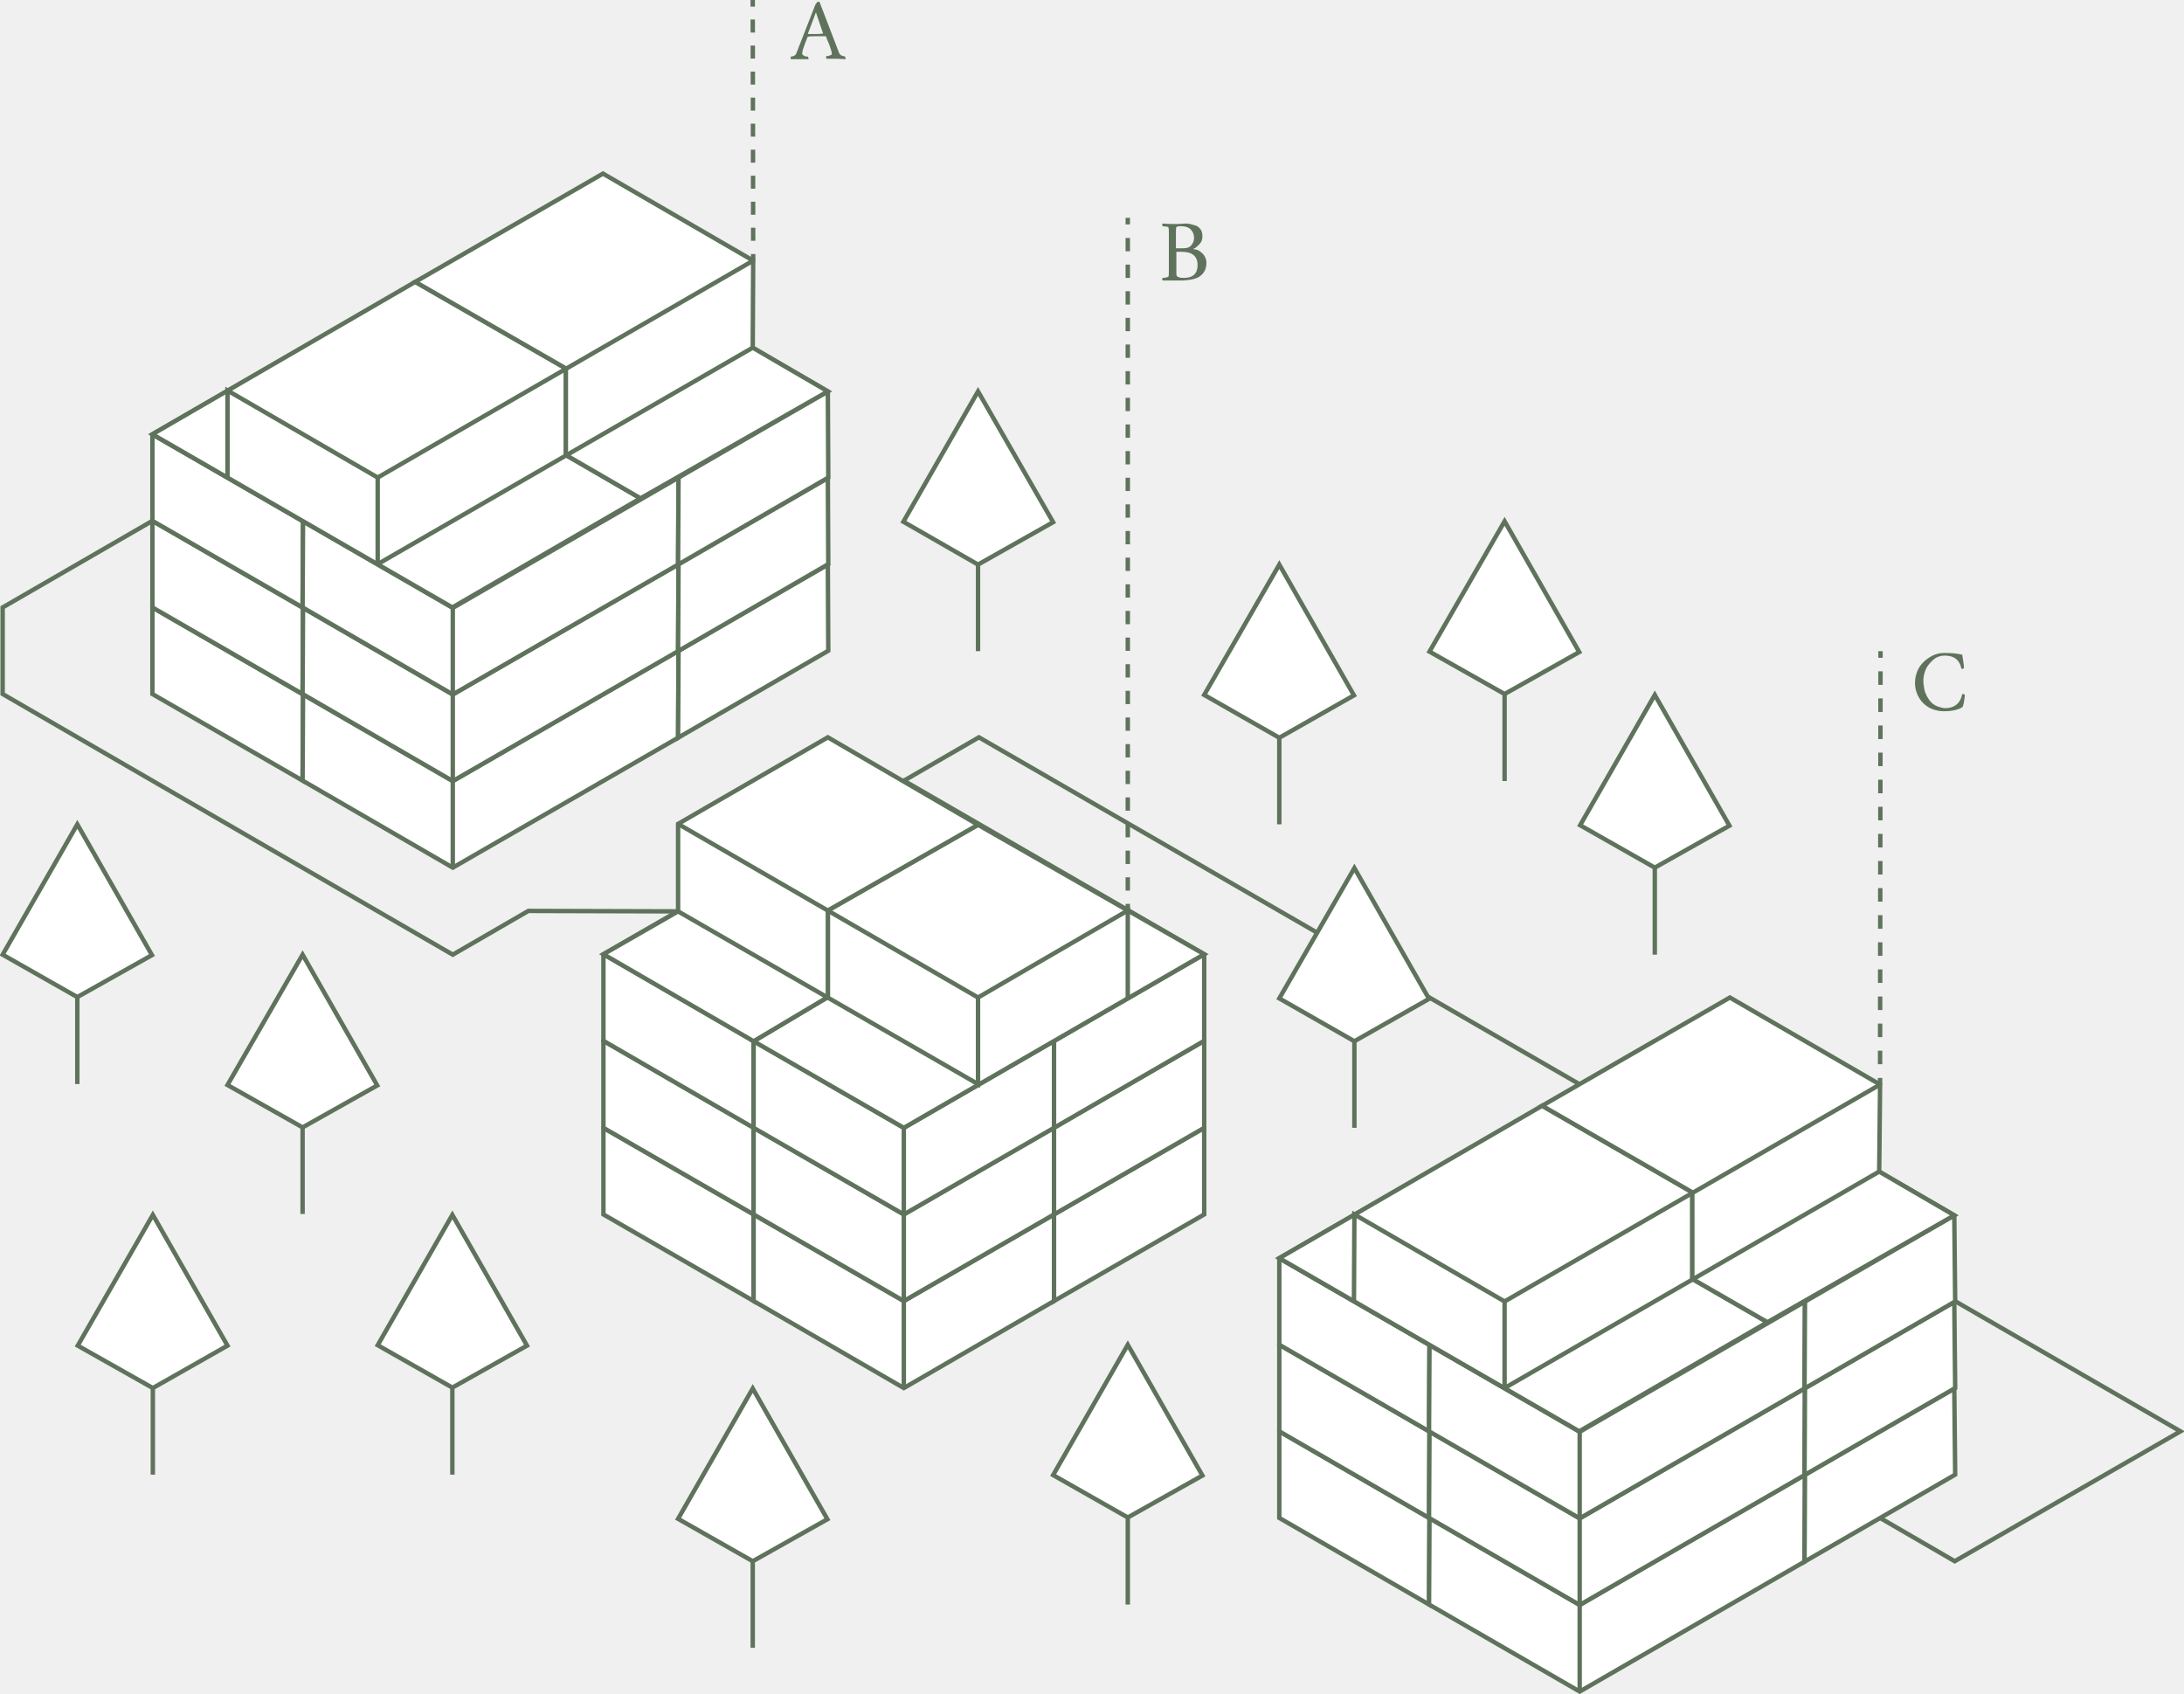
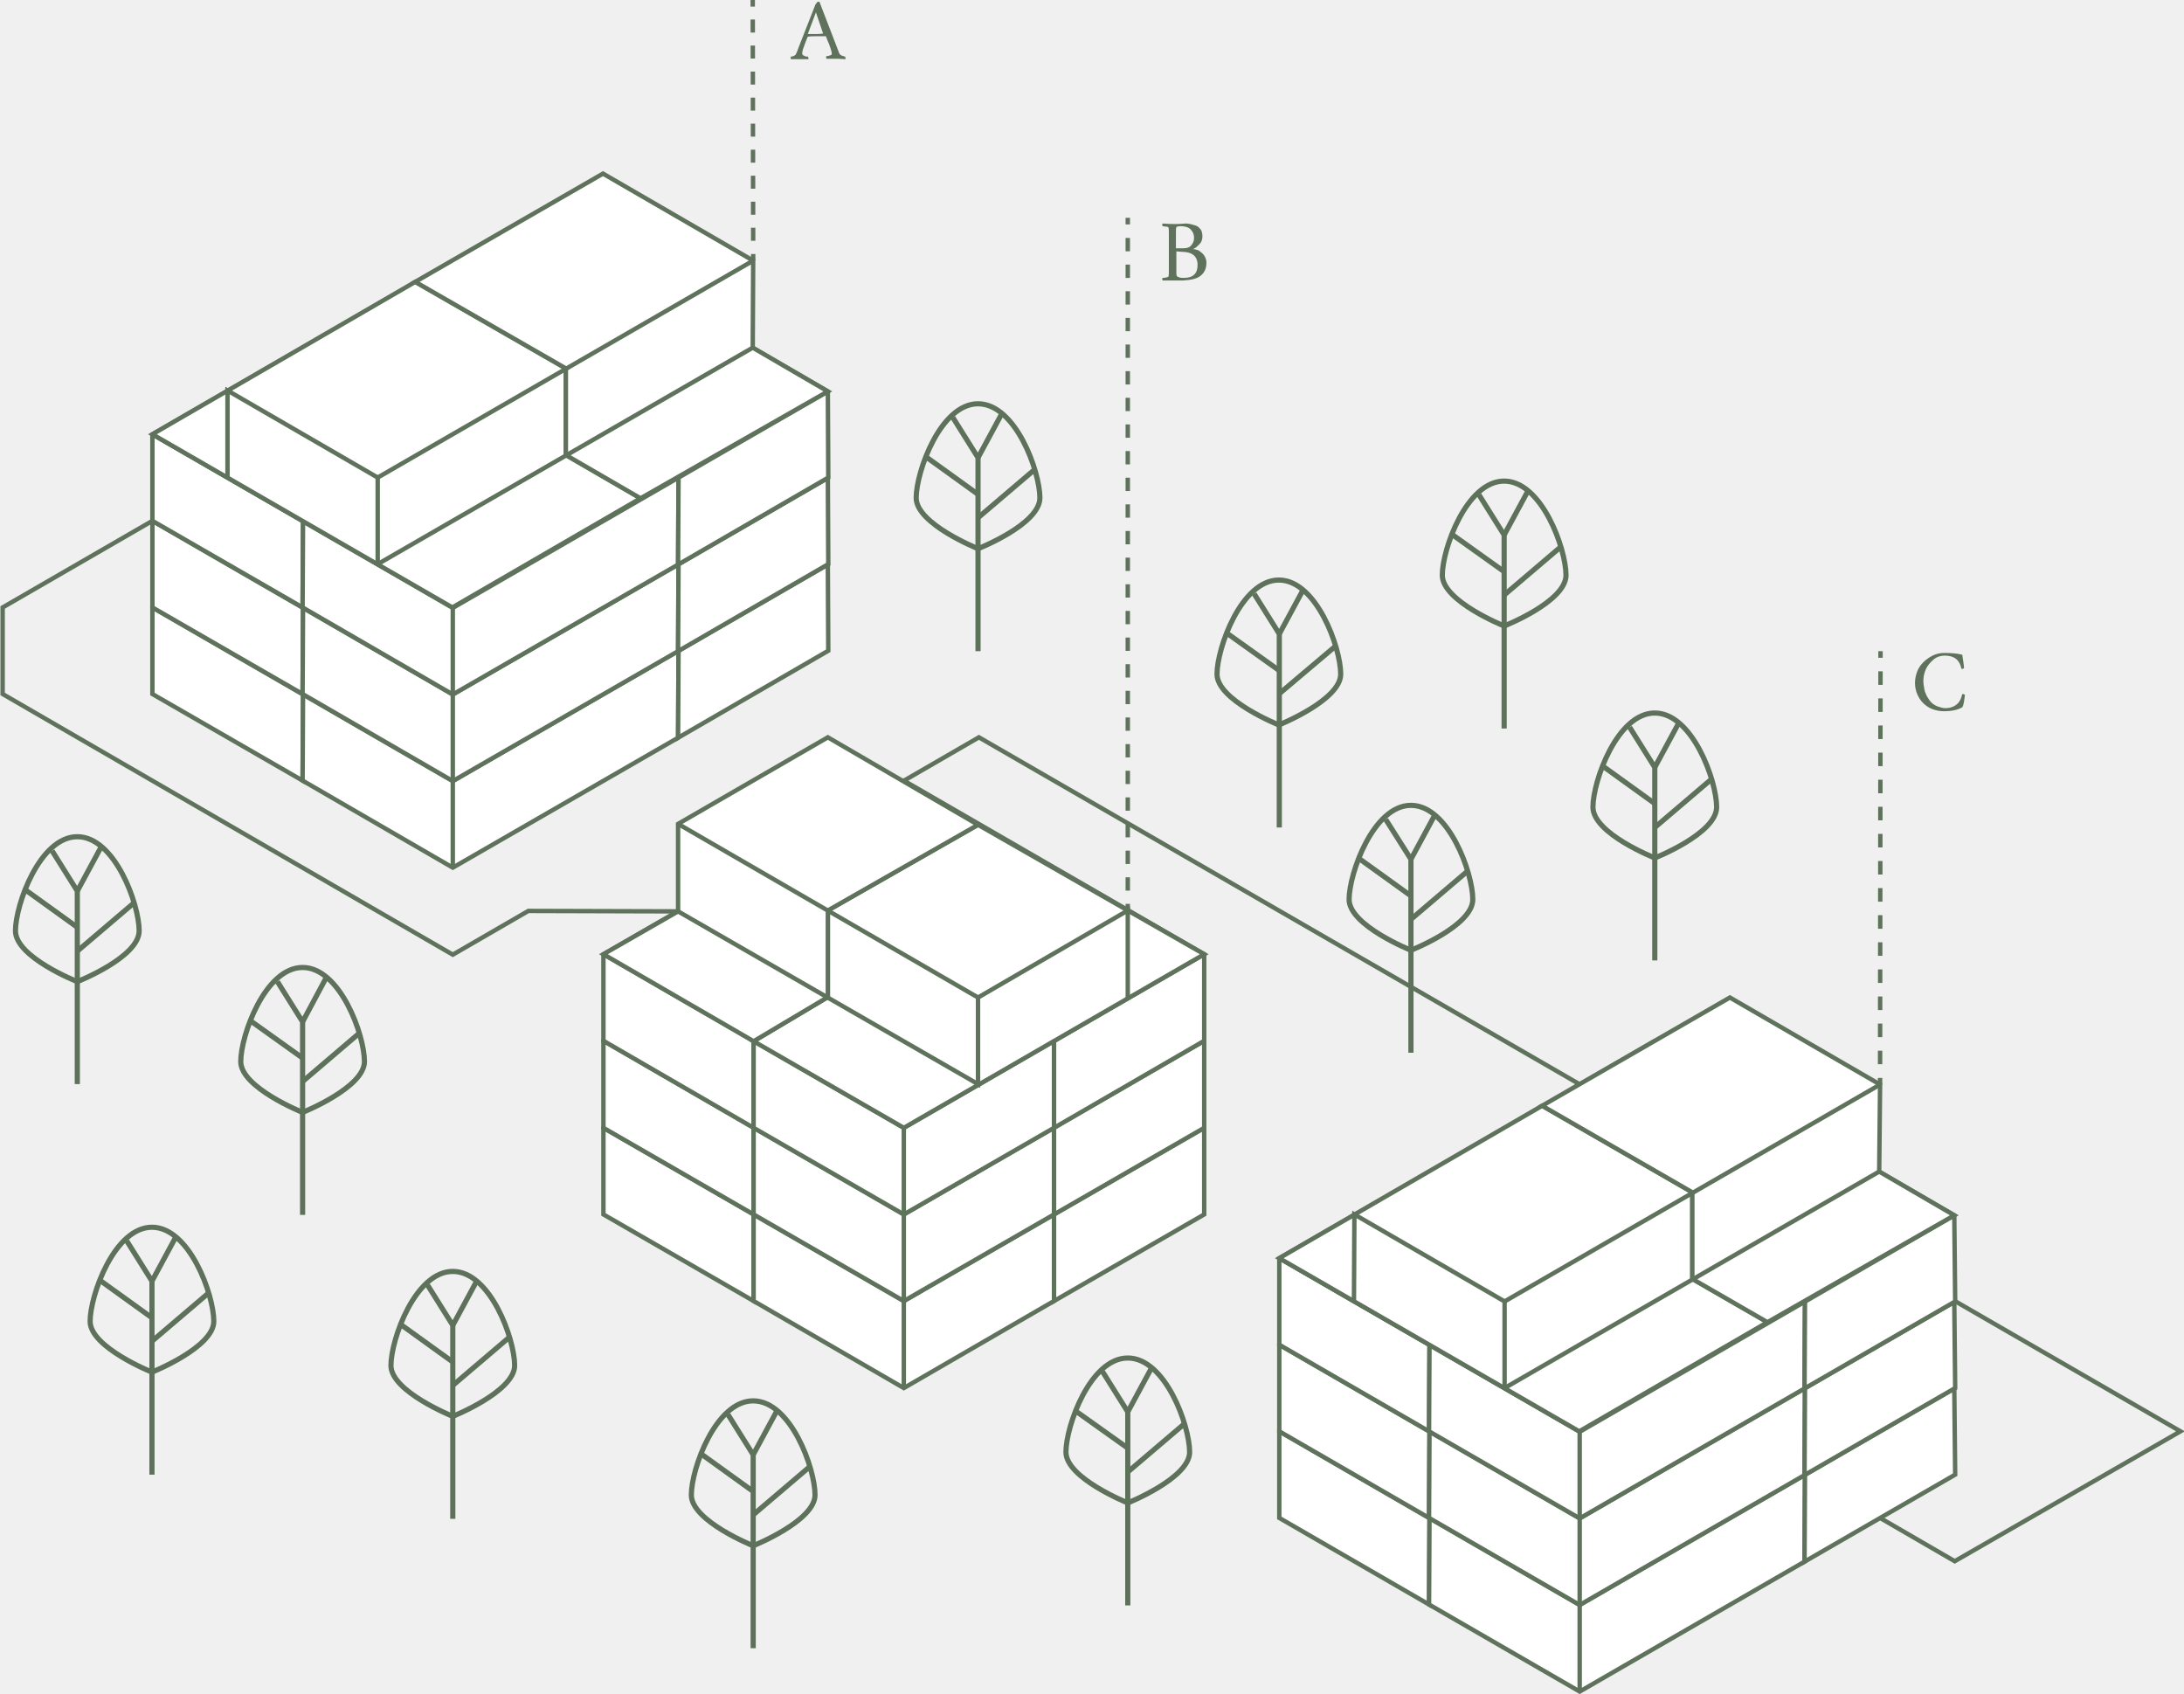
<svg xmlns="http://www.w3.org/2000/svg" version="1.1" id="Layer_1" x="0px" y="0px" viewBox="0 0 494.4 383.4" style="enable-background:new 0 0 494.4 383.4;" xml:space="preserve">
  <style type="text/css">
- 	.st0{fill-rule:evenodd;clip-rule:evenodd;fill:none;stroke:#5F735C;stroke-miterlimit:10;}
+ 	.st0{fill:none;stroke:#5F735C;stroke-miterlimit:10;}
	.st1{fill:#FFFFFF;stroke:#5F735C;stroke-miterlimit:10;}
- 	.st2{fill-rule:evenodd;clip-rule:evenodd;fill:#FFFFFF;stroke:#5F735C;stroke-miterlimit:10;}
- 	.st3{fill:none;stroke:#5F735C;stroke-miterlimit:10;}
- 	.st4{fill:#FFFFFF;}
- 	.st5{fill:none;stroke:#5F735C;stroke-miterlimit:10;stroke-dasharray:2.946,2.946;}
- 	.st6{fill:none;stroke:#5F735C;stroke-miterlimit:10;stroke-dasharray:3.015,3.015;}
- 	.st7{fill:none;stroke:#5F735C;stroke-miterlimit:10;stroke-dasharray:3.067,3.067;}
- 	.st8{fill:#5F735C;}
+ 	.st2{fill:none;}
+ 	.st3{fill:none;stroke:#5F735C;stroke-miterlimit:10;stroke-dasharray:2.946,2.946;}
+ 	.st4{fill:none;stroke:#5F735C;stroke-miterlimit:10;stroke-dasharray:3.015,3.015;}
+ 	.st5{fill:none;stroke:#5F735C;stroke-miterlimit:10;stroke-dasharray:3.067,3.067;}
+ 	.st6{fill:#5F735C;}
+ 	.st7{fill-rule:evenodd;clip-rule:evenodd;fill:none;stroke:#5E725B;stroke-width:1.172;stroke-miterlimit:10;}
+ 	.st8{fill:none;stroke:#5E725B;stroke-width:1.172;stroke-miterlimit:10;}
</style>
  <g>
    <polyline class="st0" points="68.5,137.5 34.5,117.9 0.6,137.5 0.6,157.1 102.5,216.1 119.6,206.2 153.5,206.3 221.6,166.9    493.6,324 442.5,353.4 425.6,343.6  " />
-     <polyline class="st1" points="221.4,147.4 221.4,127.8 204.5,118.1 221.4,88.6 238.4,118.2 221.4,127.8  " />
-     <polyline class="st1" points="289.6,186.6 289.6,167 272.6,157.3 289.6,127.8 306.5,157.4 289.6,167  " />
-     <polyline class="st1" points="340.6,176.8 340.6,157.1 323.6,147.5 340.6,118 357.5,147.6 340.6,157.1  " />
-     <polyline class="st1" points="374.6,216.1 374.6,196.4 357.7,186.8 374.6,157.3 391.5,186.9 374.6,196.4  " />
-     <polyline class="st1" points="68.5,274.8 68.5,255.2 51.5,245.6 68.5,216.1 85.4,245.7 68.5,255.2  " />
-     <polyline class="st1" points="34.6,333.8 34.6,314.2 17.6,304.6 34.6,275 51.5,304.6 34.6,314.2  " />
-     <polyline class="st1" points="17.5,245.4 17.5,225.7 0.6,216.1 17.5,186.6 34.4,216.2 17.5,225.7  " />
-     <polyline class="st1" points="102.4,333.8 102.4,314.1 85.5,304.5 102.4,275 119.3,304.6 102.4,314.1  " />
-     <polyline class="st1" points="170.4,373 170.4,353.4 153.5,343.8 170.4,314.3 187.3,343.9 170.4,353.4  " />
-     <polyline class="st1" points="255.3,363.2 255.3,343.5 238.4,333.9 255.3,304.4 272.2,334 255.3,343.5  " />
-     <polyline class="st1" points="306.6,255.3 306.6,235.7 289.6,226 306.6,196.5 323.5,226.1 306.6,235.7  " />
-   </g>
-   <g>
-     <g>
-       <polygon class="st2" points="34.5,137.5 85.5,108.1 119.6,127.7 68.6,157.1 68.5,176.7 34.5,157.1   " />
-       <polygon class="st2" points="153.6,147.3 119.6,127.7 68.6,157.1 68.5,176.7 102.5,196.4 153.5,167   " />
-       <polygon class="st2" points="85.5,108.1 119.5,88.4 187.4,127.8 187.5,147.3 153.5,167 153.6,147.3   " />
+   </g>
+   <g>
+     <g>
+       <polygon class="st1" points="34.5,137.5 85.5,108.1 119.6,127.7 68.6,157.1 68.5,176.7 34.5,157.1   " />
+       <polygon class="st1" points="153.6,147.3 119.6,127.7 68.6,157.1 68.5,176.7 102.5,196.4 153.5,167   " />
+       <polygon class="st1" points="85.5,108.1 119.5,88.4 187.4,127.8 187.5,147.3 153.5,167 153.6,147.3   " />
      <g>
        <polyline class="st0" points="34.5,137.5 102.5,176.8 187.4,127.8    " />
        <line class="st0" x1="102.5" y1="196.4" x2="102.5" y2="176.8" />
      </g>
    </g>
    <g>
-       <polygon class="st2" points="34.5,117.9 85.5,88.5 119.6,108.1 68.6,137.5 68.5,157.1 34.5,137.5   " />
-       <polygon class="st2" points="153.6,127.7 119.6,108.1 68.6,137.5 68.5,157.1 102.5,176.8 153.5,147.4   " />
-       <polygon class="st2" points="85.5,88.5 119.5,68.8 187.4,108.2 187.5,127.7 153.5,147.4 153.6,127.7   " />
+       <polygon class="st1" points="34.5,117.9 85.5,88.5 119.6,108.1 68.6,137.5 68.5,157.1 34.5,137.5   " />
+       <polygon class="st1" points="153.6,127.7 119.6,108.1 68.6,137.5 68.5,157.1 102.5,176.8 153.5,147.4   " />
+       <polygon class="st1" points="85.5,88.5 119.5,68.8 187.4,108.2 187.5,127.7 153.5,147.4 153.6,127.7   " />
      <g>
        <polyline class="st0" points="34.5,117.9 102.5,157.2 187.4,108.2    " />
        <line class="st0" x1="102.5" y1="176.8" x2="102.5" y2="157.2" />
      </g>
    </g>
    <g>
-       <polygon class="st2" points="34.5,98.3 85.5,68.9 119.6,88.5 68.6,117.9 68.5,137.5 34.5,117.9   " />
-       <polygon class="st2" points="153.6,108.1 119.6,88.5 68.6,117.9 68.5,137.5 102.5,157.2 153.5,127.8   " />
-       <polygon class="st2" points="85.5,68.9 119.5,49.2 187.4,88.6 187.5,108.1 153.5,127.8 153.6,108.1   " />
+       <polygon class="st1" points="34.5,98.3 85.5,68.9 119.6,88.5 68.6,117.9 68.5,137.5 34.5,117.9   " />
+       <polygon class="st1" points="153.6,108.1 119.6,88.5 68.6,117.9 68.5,137.5 102.5,157.2 153.5,127.8   " />
+       <polygon class="st1" points="85.5,68.9 119.5,49.2 187.4,88.6 187.5,108.1 153.5,127.8 153.6,108.1   " />
      <g>
        <polyline class="st0" points="34.5,98.3 102.5,137.6 187.4,88.6    " />
        <line class="st0" x1="102.5" y1="157.2" x2="102.5" y2="137.6" />
      </g>
    </g>
    <g>
      <line class="st0" x1="34.5" y1="98.3" x2="102.4" y2="137.4" />
      <polygon class="st1" points="145,112.8 128.1,103 128.1,83.4 94,63.8 34.5,98.3 102.4,137.5   " />
-       <polyline class="st3" points="51.5,108.1 51.5,88.4 85.5,108.1 85.5,127.7   " />
-       <path class="st3" d="M85.5,108.1" />
-       <path class="st3" d="M128.1,83.4" />
+       <polyline class="st0" points="51.5,108.1 51.5,88.4 85.5,108.1 85.5,127.7   " />
+       <path class="st0" d="M85.5,108.1" />
+       <path class="st0" d="M128.1,83.4" />
      <polygon class="st1" points="94,63.8 136.5,39.3 170.5,59 170.4,78.7 187.4,88.6 145,112.8 128.1,103 128.1,83.4   " />
-       <line class="st1" x1="85.5" y1="108.1" x2="170.5" y2="59" />
-       <line class="st1" x1="85.5" y1="127.7" x2="170.4" y2="78.7" />
-     </g>
-   </g>
-   <g>
-     <g>
-       <polygon class="st2" points="289.6,324 340.6,294.6 374.6,314.2 323.6,343.6 323.5,363.2 289.6,343.6   " />
-       <polygon class="st2" points="408.6,333.8 374.6,314.2 323.6,343.6 323.5,363.2 357.6,382.9 408.5,353.5   " />
-       <polygon class="st2" points="340.6,294.6 374.5,274.9 442.4,314.3 442.6,333.8 408.5,353.5 408.6,333.8   " />
+       <line class="st0" x1="85.5" y1="108.1" x2="170.5" y2="59" />
+       <line class="st0" x1="85.5" y1="127.7" x2="170.4" y2="78.7" />
+     </g>
+   </g>
+   <g>
+     <g>
+       <polygon class="st1" points="289.6,324 340.6,294.6 374.6,314.2 323.6,343.6 323.5,363.2 289.6,343.6   " />
+       <polygon class="st1" points="408.6,333.8 374.6,314.2 323.6,343.6 323.5,363.2 357.6,382.9 408.5,353.5   " />
+       <polygon class="st1" points="340.6,294.6 374.5,274.9 442.4,314.3 442.6,333.8 408.5,353.5 408.6,333.8   " />
      <g>
        <polyline class="st0" points="289.6,324 357.6,363.3 442.4,314.3    " />
        <line class="st0" x1="357.6" y1="382.9" x2="357.6" y2="363.3" />
      </g>
    </g>
    <g>
-       <polygon class="st2" points="289.6,304.4 340.6,274.9 374.6,294.6 323.6,324 323.5,343.6 289.6,324   " />
-       <polygon class="st2" points="408.6,314.2 374.6,294.6 323.6,324 323.5,343.6 357.6,363.3 408.5,333.9   " />
-       <polygon class="st2" points="340.6,274.9 374.5,255.3 442.4,294.7 442.6,314.2 408.5,333.9 408.6,314.2   " />
+       <polygon class="st1" points="289.6,304.4 340.6,274.9 374.6,294.6 323.6,324 323.5,343.6 289.6,324   " />
+       <polygon class="st1" points="408.6,314.2 374.6,294.6 323.6,324 323.5,343.6 357.6,363.3 408.5,333.9   " />
+       <polygon class="st1" points="340.6,274.9 374.5,255.3 442.4,294.7 442.6,314.2 408.5,333.9 408.6,314.2   " />
      <g>
        <polyline class="st0" points="289.6,304.4 357.6,343.7 442.4,294.7    " />
        <line class="st0" x1="357.6" y1="363.3" x2="357.6" y2="343.7" />
      </g>
    </g>
    <g>
-       <polygon class="st2" points="289.6,284.8 340.6,255.4 374.6,275 323.6,304.4 323.5,324 289.6,304.4   " />
-       <polygon class="st2" points="408.6,294.6 374.6,275 323.6,304.4 323.5,324 357.6,343.7 408.5,314.3   " />
-       <polygon class="st2" points="340.6,255.4 374.5,235.7 442.4,275.1 442.6,294.6 408.5,314.3 408.6,294.6   " />
+       <polygon class="st1" points="289.6,284.8 340.6,255.4 374.6,275 323.6,304.4 323.5,324 289.6,304.4   " />
+       <polygon class="st1" points="408.6,294.6 374.6,275 323.6,304.4 323.5,324 357.6,343.7 408.5,314.3   " />
+       <polygon class="st1" points="340.6,255.4 374.5,235.7 442.4,275.1 442.6,294.6 408.5,314.3 408.6,294.6   " />
      <g>
        <polyline class="st0" points="289.6,284.8 357.6,324.1 442.4,275.1    " />
        <line class="st0" x1="357.6" y1="343.7" x2="357.6" y2="324.1" />
      </g>
    </g>
    <g>
      <line class="st0" x1="289.6" y1="284.8" x2="357.4" y2="323.9" />
      <polygon class="st1" points="400.1,299.3 383.1,289.5 383.1,269.9 349.1,250.3 289.6,284.8 357.5,324   " />
-       <polyline class="st3" points="306.5,294.6 306.6,274.9 340.6,294.6 340.6,314.2   " />
-       <path class="st3" d="M340.6,294.6" />
-       <path class="st3" d="M383.1,269.9" />
+       <polyline class="st0" points="306.5,294.6 306.6,274.9 340.6,294.6 340.6,314.2   " />
+       <path class="st0" d="M340.6,294.6" />
+       <path class="st0" d="M383.1,269.9" />
      <polygon class="st1" points="349.1,250.3 391.6,225.8 425.6,245.5 425.4,265.2 442.4,275.1 400.1,299.3 383.1,289.5 383.1,269.9       " />
-       <line class="st1" x1="340.6" y1="294.6" x2="425.6" y2="245.5" />
-       <line class="st1" x1="340.6" y1="314.2" x2="425.4" y2="265.2" />
-     </g>
-   </g>
-   <g>
-     <g>
-       <g>
-         <polygon class="st2" points="136.6,255.3 136.6,274.9 170.6,294.5 170.6,274.9 204.6,255.3 170.6,235.7    " />
-         <polygon class="st2" points="204.6,216 170.6,235.7 238.6,274.9 238.6,294.5 272.6,274.9 272.6,255.3    " />
-         <polygon class="st2" points="170.6,294.5 170.6,274.9 204.6,255.3 238.6,274.9 238.6,294.5 204.6,314.2    " />
+       <line class="st0" x1="340.6" y1="294.6" x2="425.6" y2="245.5" />
+       <line class="st0" x1="340.6" y1="314.2" x2="425.4" y2="265.2" />
+     </g>
+   </g>
+   <g>
+     <g>
+       <g>
+         <polygon class="st1" points="136.6,255.3 136.6,274.9 170.6,294.5 170.6,274.9 204.6,255.3 170.6,235.7    " />
+         <polygon class="st1" points="204.6,216 170.6,235.7 238.6,274.9 238.6,294.5 272.6,274.9 272.6,255.3    " />
+         <polygon class="st1" points="170.6,294.5 170.6,274.9 204.6,255.3 238.6,274.9 238.6,294.5 204.6,314.2    " />
      </g>
      <g>
        <polyline class="st0" points="136.6,255.3 204.6,294.5 272.6,255.3    " />
-         <line class="st2" x1="204.6" y1="314.2" x2="204.6" y2="294.5" />
-       </g>
-     </g>
-     <g>
-       <g>
-         <polygon class="st2" points="136.6,235.6 136.6,255.3 170.6,274.9 170.6,255.3 204.6,235.7 170.6,216    " />
-         <polygon class="st2" points="204.6,196.4 170.6,216 238.6,255.3 238.6,274.9 272.6,255.3 272.6,235.6    " />
-         <polygon class="st2" points="170.6,274.9 170.6,255.3 204.6,235.7 238.6,255.3 238.6,274.9 204.6,294.5    " />
+         <line class="st0" x1="204.6" y1="314.2" x2="204.6" y2="294.5" />
+       </g>
+     </g>
+     <g>
+       <g>
+         <polygon class="st1" points="136.6,235.6 136.6,255.3 170.6,274.9 170.6,255.3 204.6,235.7 170.6,216    " />
+         <polygon class="st1" points="204.6,196.4 170.6,216 238.6,255.3 238.6,274.9 272.6,255.3 272.6,235.6    " />
+         <polygon class="st1" points="170.6,274.9 170.6,255.3 204.6,235.7 238.6,255.3 238.6,274.9 204.6,294.5    " />
      </g>
      <g>
        <polyline class="st0" points="136.6,235.6 204.6,274.9 272.6,235.6    " />
-         <line class="st2" x1="204.6" y1="294.5" x2="204.6" y2="274.9" />
-       </g>
-     </g>
-     <g>
-       <g>
-         <polygon class="st2" points="136.6,216 136.6,235.6 170.6,255.3 170.6,235.6 204.6,216 170.6,196.4    " />
-         <polygon class="st2" points="204.6,176.7 170.6,196.4 238.6,235.6 238.6,255.3 272.6,235.6 272.6,216    " />
-         <polygon class="st2" points="170.6,255.3 170.6,235.6 204.6,216 238.6,235.6 238.6,255.3 204.6,274.9    " />
+         <line class="st0" x1="204.6" y1="294.5" x2="204.6" y2="274.9" />
+       </g>
+     </g>
+     <g>
+       <g>
+         <polygon class="st1" points="136.6,216 136.6,235.6 170.6,255.3 170.6,235.6 204.6,216 170.6,196.4    " />
+         <polygon class="st1" points="204.6,176.7 170.6,196.4 238.6,235.6 238.6,255.3 272.6,235.6 272.6,216    " />
+         <polygon class="st1" points="170.6,255.3 170.6,235.6 204.6,216 238.6,235.6 238.6,255.3 204.6,274.9    " />
      </g>
      <g>
        <polyline class="st0" points="136.6,216 204.6,255.3 272.6,216    " />
-         <line class="st2" x1="204.6" y1="274.9" x2="204.6" y2="255.3" />
-       </g>
-     </g>
-     <g>
-       <polygon class="st2" points="170.6,235.7 187.4,225.7 187.4,206.1 221.4,186.7 272.6,216 204.6,255.3   " />
-       <polygon class="st2" points="136.6,216 153.5,206.3 153.5,186.5 187.4,166.9 221.4,186.7 187.4,206.1 187.4,225.7 170.6,235.7       " />
+         <line class="st0" x1="204.6" y1="274.9" x2="204.6" y2="255.3" />
+       </g>
+     </g>
+     <g>
+       <polygon class="st1" points="170.6,235.7 187.4,225.7 187.4,206.1 221.4,186.7 272.6,216 204.6,255.3   " />
+       <polygon class="st1" points="136.6,216 153.5,206.3 153.5,186.5 187.4,166.9 221.4,186.7 187.4,206.1 187.4,225.7 170.6,235.7       " />
      <g>
        <polyline class="st0" points="255.3,226 255.3,206.1 221.4,225.8    " />
        <polyline class="st0" points="153.5,186.5 221.4,225.8 221.4,245.4 153.5,206.3    " />
      </g>
    </g>
  </g>
  <g>
-     <line class="st4" x1="170.5" y1="59" x2="170.4" y2="0" />
-     <g>
-       <line class="st3" x1="170.5" y1="59" x2="170.5" y2="57.5" />
-       <line class="st5" x1="170.5" y1="54.5" x2="170.4" y2="3" />
-       <line class="st3" x1="170.4" y1="1.5" x2="170.4" y2="0" />
-     </g>
-   </g>
-   <g>
-     <line class="st4" x1="255.3" y1="206.1" x2="255.3" y2="49.3" />
-     <g>
-       <line class="st3" x1="255.3" y1="206.1" x2="255.3" y2="204.6" />
-       <line class="st6" x1="255.3" y1="201.6" x2="255.3" y2="52.3" />
-       <line class="st3" x1="255.3" y1="50.8" x2="255.3" y2="49.3" />
-     </g>
-   </g>
-   <g>
-     <line class="st4" x1="425.6" y1="245.5" x2="425.7" y2="147.4" />
-     <g>
-       <line class="st3" x1="425.6" y1="245.5" x2="425.6" y2="244" />
-       <line class="st7" x1="425.6" y1="240.9" x2="425.7" y2="150.4" />
-       <line class="st3" x1="425.7" y1="148.9" x2="425.7" y2="147.4" />
-     </g>
-   </g>
-   <g>
-     <path class="st8" d="M180.8,10.7c1.7-4.4,3-7.6,3.8-9.7c0.1-0.1,0.2-0.2,0.3-0.4s0.3-0.2,0.4-0.2c0,0,0,0,0.1,0c0,0,0,0,0.1,0   l4,10.4c0.3,0.8,0.5,1.3,0.5,1.3c0.1,0.2,0.3,0.4,0.6,0.5s0.6,0.2,0.7,0.2c0,0.1,0.1,0.2,0.1,0.3s0,0.2,0,0.3   c-1.3-0.1-2-0.1-2.1-0.1c-0.3,0-0.5,0-0.7,0s-0.5,0-0.8,0s-0.5,0-0.7,0c0-0.1-0.1-0.1-0.1-0.3s0-0.2,0.1-0.3c0.1,0,0.4,0,0.6-0.1   s0.4-0.1,0.5-0.2c0.1-0.1,0.1-0.1,0.1-0.3c0-0.2-0.1-0.6-0.3-1.2s-0.4-1.2-0.7-1.8l-0.3-0.8c0-0.1-0.1-0.1-0.1-0.1   c-0.2,0-0.8,0-1.9,0c-0.8,0-1.5,0-2.1,0.1l-0.1,0.1c-0.4,1-0.7,1.8-0.9,2.4c-0.2,0.5-0.3,1-0.3,1.4c0,0.1,0.1,0.2,0.2,0.3   s0.3,0.1,0.4,0.2s0.3,0.1,0.4,0.1s0.2,0,0.3,0c0,0,0,0.1,0.1,0.3s0,0.2,0,0.3c-0.2,0-0.4,0-0.6,0s-0.4,0-0.6,0s-0.4,0-0.7,0   c-0.3,0-0.5,0-0.7,0s-0.4,0-0.7,0s-0.5,0-0.7,0c0,0,0-0.1,0-0.3s0-0.2,0-0.3c0.2,0,0.4,0,0.6-0.1s0.4-0.2,0.5-0.3   C180.2,12.2,180.5,11.6,180.8,10.7z M184.7,2.8l-1.8,4.8c0,0.1,0,0.1,0,0.1c0.7,0,1.3,0,1.8,0c0.5,0,1,0,1.6-0.1c0,0,0,0,0,0   c0,0,0,0,0-0.1v0L184.7,2.8z" />
-   </g>
-   <g>
-     <path class="st8" d="M268.3,50.6c0.4,0,0.7,0,1.1,0.1s0.7,0.2,1.1,0.3s0.7,0.3,0.9,0.5s0.5,0.5,0.6,0.8s0.2,0.7,0.2,1.2   c0,0.7-0.2,1.3-0.7,1.8s-0.9,0.9-1.3,1c-0.1,0-0.1,0.1,0,0.1c0.3,0,0.5,0.1,0.9,0.2s0.6,0.4,0.9,0.6s0.6,0.6,0.8,1s0.3,0.8,0.3,1.3   c0,1.2-0.4,2.2-1.3,2.9c-0.8,0.7-2.2,1-4.1,1.1h-4.5c0-0.1-0.1-0.1-0.1-0.3s0-0.2,0.1-0.3c0.2,0,0.5,0,0.8-0.1s0.5-0.1,0.5-0.2   c0.1-0.2,0.1-0.7,0.1-1.4v-8.3c0-0.8,0-1.2-0.1-1.4c0-0.1-0.2-0.2-0.5-0.2s-0.6-0.1-0.8-0.1c0-0.1-0.1-0.1-0.1-0.3s0-0.2,0.1-0.3   c1.3,0.1,2.1,0.1,2.3,0.1c0.2,0,0.6,0,1.2,0S267.9,50.6,268.3,50.6z M266.3,56.2h1.6c0.8,0,1.4-0.2,1.8-0.7s0.6-1,0.6-1.6   c0-0.9-0.3-1.5-0.8-2s-1.3-0.7-2.2-0.7c-0.6,0-0.9,0.1-1,0.2c-0.1,0.2-0.1,0.7-0.1,1.5V56.2z M266.3,56.9v4.2c0,0.2,0,0.4,0,0.8   s0.1,0.5,0.1,0.6c0.1,0.1,0.3,0.2,0.6,0.3s0.6,0.1,1,0.1c2.1,0,3.1-1,3.1-2.9c0-2-1.2-3-3.6-3H266.3z" />
-   </g>
-   <g>
-     <path class="st8" d="M440.1,147.8c1.5,0,2.9,0.1,4.1,0.4c0.3,1.8,0.4,2.8,0.4,2.9c0,0.1,0,0.1-0.1,0.2s-0.2,0.1-0.3,0.1   s-0.2,0-0.2-0.1c-0.4-1.9-1.6-2.9-3.8-2.9c-0.9,0-1.8,0.3-2.5,0.9s-1.3,1.3-1.7,2.1c-0.4,0.9-0.6,1.8-0.6,2.7   c0,0.6,0.1,1.2,0.2,1.8c0.1,0.6,0.3,1.1,0.6,1.7c0.3,0.5,0.6,1,1,1.4c0.4,0.4,0.9,0.7,1.4,0.9c0.6,0.2,1.2,0.4,1.8,0.4   c1,0,1.9-0.3,2.6-0.9c0.6-0.5,1-1.3,1.2-2.3c0.2,0,0.4,0,0.6,0.2c0,0.2-0.1,0.8-0.2,1.5s-0.3,1.2-0.4,1.3c-1,0.6-2.4,0.9-4.2,0.9   c-0.9,0-1.8-0.2-2.6-0.5s-1.5-0.8-2.1-1.4c-0.6-0.6-1-1.3-1.3-2s-0.5-1.6-0.5-2.5c0-0.9,0.2-1.8,0.5-2.6s0.8-1.5,1.4-2.1   c0.6-0.6,1.3-1.1,2.1-1.5C438.3,148,439.2,147.8,440.1,147.8z" />
+     <line class="st2" x1="170.5" y1="59" x2="170.4" y2="0" />
+     <g>
+       <line class="st0" x1="170.5" y1="59" x2="170.5" y2="57.5" />
+       <line class="st3" x1="170.5" y1="54.5" x2="170.4" y2="3" />
+       <line class="st0" x1="170.4" y1="1.5" x2="170.4" y2="0" />
+     </g>
+   </g>
+   <g>
+     <line class="st2" x1="255.3" y1="206.1" x2="255.3" y2="49.3" />
+     <g>
+       <line class="st0" x1="255.3" y1="206.1" x2="255.3" y2="204.6" />
+       <line class="st4" x1="255.3" y1="201.6" x2="255.3" y2="52.3" />
+       <line class="st0" x1="255.3" y1="50.8" x2="255.3" y2="49.3" />
+     </g>
+   </g>
+   <g>
+     <line class="st2" x1="425.6" y1="245.5" x2="425.7" y2="147.4" />
+     <g>
+       <line class="st0" x1="425.6" y1="245.5" x2="425.6" y2="244" />
+       <line class="st5" x1="425.6" y1="240.9" x2="425.7" y2="150.4" />
+       <line class="st0" x1="425.7" y1="148.9" x2="425.7" y2="147.4" />
+     </g>
+   </g>
+   <g>
+     <path class="st6" d="M180.8,10.7c1.7-4.4,3-7.6,3.8-9.7c0.1-0.1,0.2-0.2,0.3-0.4s0.3-0.2,0.4-0.2c0,0,0,0,0.1,0c0,0,0,0,0.1,0   l4,10.4c0.3,0.8,0.5,1.3,0.5,1.3c0.1,0.2,0.3,0.4,0.6,0.5s0.6,0.2,0.7,0.2c0,0.1,0.1,0.2,0.1,0.3s0,0.2,0,0.3   c-1.3-0.1-2-0.1-2.1-0.1c-0.3,0-0.5,0-0.7,0s-0.5,0-0.8,0s-0.5,0-0.7,0c0-0.1-0.1-0.1-0.1-0.3s0-0.2,0.1-0.3c0.1,0,0.4,0,0.6-0.1   s0.4-0.1,0.5-0.2c0.1-0.1,0.1-0.1,0.1-0.3s-0.1-0.6-0.3-1.2s-0.4-1.2-0.7-1.8L187,8.3c0-0.1-0.1-0.1-0.1-0.1c-0.2,0-0.8,0-1.9,0   c-0.8,0-1.5,0-2.1,0.1l-0.1,0.1c-0.4,1-0.7,1.8-0.9,2.4c-0.2,0.5-0.3,1-0.3,1.4c0,0.1,0.1,0.2,0.2,0.3s0.3,0.1,0.4,0.2   s0.3,0.1,0.4,0.1s0.2,0,0.3,0c0,0,0,0.1,0.1,0.3s0,0.2,0,0.3c-0.2,0-0.4,0-0.6,0s-0.4,0-0.6,0s-0.4,0-0.7,0s-0.5,0-0.7,0   s-0.4,0-0.7,0s-0.5,0-0.7,0c0,0,0-0.1,0-0.3s0-0.2,0-0.3c0.2,0,0.4,0,0.6-0.1s0.4-0.2,0.5-0.3C180.2,12.2,180.5,11.6,180.8,10.7z    M184.7,2.8l-1.8,4.8c0,0.1,0,0.1,0,0.1c0.7,0,1.3,0,1.8,0s1,0,1.6-0.1l0,0c0,0,0,0,0-0.1l0,0L184.7,2.8z" />
+   </g>
+   <g>
+     <path class="st6" d="M268.3,50.6c0.4,0,0.7,0,1.1,0.1s0.7,0.2,1.1,0.3s0.7,0.3,0.9,0.5s0.5,0.5,0.6,0.8s0.2,0.7,0.2,1.2   c0,0.7-0.2,1.3-0.7,1.8s-0.9,0.9-1.3,1c-0.1,0-0.1,0.1,0,0.1c0.3,0,0.5,0.1,0.9,0.2s0.6,0.4,0.9,0.6s0.6,0.6,0.8,1s0.3,0.8,0.3,1.3   c0,1.2-0.4,2.2-1.3,2.9c-0.8,0.7-2.2,1-4.1,1.1h-4.5c0-0.1-0.1-0.1-0.1-0.3s0-0.2,0.1-0.3c0.2,0,0.5,0,0.8-0.1s0.5-0.1,0.5-0.2   c0.1-0.2,0.1-0.7,0.1-1.4v-8.3c0-0.8,0-1.2-0.1-1.4c0-0.1-0.2-0.2-0.5-0.2s-0.6-0.1-0.8-0.1c0-0.1-0.1-0.1-0.1-0.3s0-0.2,0.1-0.3   c1.3,0.1,2.1,0.1,2.3,0.1c0.2,0,0.6,0,1.2,0S267.9,50.6,268.3,50.6z M266.3,56.2h1.6c0.8,0,1.4-0.2,1.8-0.7s0.6-1,0.6-1.6   c0-0.9-0.3-1.5-0.8-2s-1.3-0.7-2.2-0.7c-0.6,0-0.9,0.1-1,0.2c-0.1,0.2-0.1,0.7-0.1,1.5v3.3H266.3z M266.3,56.9v4.2   c0,0.2,0,0.4,0,0.8s0.1,0.5,0.1,0.6c0.1,0.1,0.3,0.2,0.6,0.3s0.6,0.1,1,0.1c2.1,0,3.1-1,3.1-2.9c0-2-1.2-3-3.6-3L266.3,56.9   L266.3,56.9z" />
+   </g>
+   <g>
+     <path class="st6" d="M440.1,147.8c1.5,0,2.9,0.1,4.1,0.4c0.3,1.8,0.4,2.8,0.4,2.9c0,0.1,0,0.1-0.1,0.2s-0.2,0.1-0.3,0.1   s-0.2,0-0.2-0.1c-0.4-1.9-1.6-2.9-3.8-2.9c-0.9,0-1.8,0.3-2.5,0.9s-1.3,1.3-1.7,2.1c-0.4,0.9-0.6,1.8-0.6,2.7   c0,0.6,0.1,1.2,0.2,1.8s0.3,1.1,0.6,1.7c0.3,0.5,0.6,1,1,1.4s0.9,0.7,1.4,0.9c0.6,0.2,1.2,0.4,1.8,0.4c1,0,1.9-0.3,2.6-0.9   c0.6-0.5,1-1.3,1.2-2.3c0.2,0,0.4,0,0.6,0.2c0,0.2-0.1,0.8-0.2,1.5s-0.3,1.2-0.4,1.3c-1,0.6-2.4,0.9-4.2,0.9   c-0.9,0-1.8-0.2-2.6-0.5s-1.5-0.8-2.1-1.4c-0.6-0.6-1-1.3-1.3-2s-0.5-1.6-0.5-2.5s0.2-1.8,0.5-2.6s0.8-1.5,1.4-2.1s1.3-1.1,2.1-1.5   C438.3,148,439.2,147.8,440.1,147.8z" />
+   </g>
+   <g>
+     <polyline class="st7" points="17.5,245.4 17.5,220.3 17.5,201.7 11.8,192.6  " />
+     <path class="st8" d="M3.5,210.7c0-5.9,5.5-21.3,14-21.3s14,15.3,14,21.3s-14,11.5-14,11.5S3.5,216.7,3.5,210.7z" />
+     <line class="st7" x1="30.3" y1="204.4" x2="17.5" y2="215.3" />
+     <line class="st7" x1="17.5" y1="209.9" x2="5.7" y2="201.4" />
+     <line class="st7" x1="22.9" y1="191.7" x2="17.5" y2="201.7" />
+   </g>
+   <g>
+     <polyline class="st7" points="68.5,275 68.5,249.9 68.5,231.3 62.8,222.2  " />
+     <path class="st8" d="M54.5,240.3c0-5.9,5.5-21.3,14-21.3s14,15.3,14,21.3c0,5.9-14,11.5-14,11.5S54.5,246.2,54.5,240.3z" />
+     <line class="st7" x1="81.3" y1="233.9" x2="68.4" y2="244.9" />
+     <line class="st7" x1="68.5" y1="239.5" x2="56.6" y2="231" />
+     <line class="st7" x1="73.9" y1="221.2" x2="68.5" y2="231.3" />
+   </g>
+   <g>
+     <polyline class="st7" points="34.4,333.8 34.4,308.7 34.4,290 28.7,280.9  " />
+     <path class="st8" d="M20.4,299.1c0-5.9,5.5-21.3,14-21.3s14,15.3,14,21.3c0,5.9-14,11.5-14,11.5S20.4,305,20.4,299.1z" />
+     <line class="st7" x1="47.2" y1="292.7" x2="34.4" y2="303.6" />
+     <line class="st7" x1="34.4" y1="298.3" x2="22.6" y2="289.8" />
+     <line class="st7" x1="39.8" y1="280" x2="34.4" y2="290" />
+   </g>
+   <g>
+     <polyline class="st7" points="102.5,343.8 102.5,318.7 102.5,300 96.8,290.9  " />
+     <path class="st8" d="M88.5,309.1c0-5.9,5.5-21.3,14-21.3s14,15.3,14,21.3c0,5.9-14,11.5-14,11.5S88.5,315,88.5,309.1z" />
+     <line class="st7" x1="115.3" y1="302.7" x2="102.5" y2="313.6" />
+     <line class="st7" x1="102.5" y1="308.3" x2="90.7" y2="299.8" />
+     <line class="st7" x1="107.9" y1="290" x2="102.5" y2="300" />
+   </g>
+   <g>
+     <polyline class="st7" points="170.5,373.1 170.5,348 170.5,329.3 164.8,320.2  " />
+     <path class="st8" d="M156.5,338.4c0-5.9,5.5-21.3,14-21.3s14,15.3,14,21.3c0,5.9-14,11.5-14,11.5S156.5,344.3,156.5,338.4z" />
+     <line class="st7" x1="183.3" y1="332" x2="170.5" y2="342.9" />
+     <line class="st7" x1="170.5" y1="337.6" x2="158.7" y2="329.1" />
+     <line class="st7" x1="175.9" y1="319.3" x2="170.5" y2="329.3" />
+   </g>
+   <g>
+     <polyline class="st7" points="255.3,363.4 255.3,338.2 255.3,319.6 249.6,310.5  " />
+     <path class="st8" d="M241.3,328.7c0-5.9,5.5-21.3,14-21.3s14,15.3,14,21.3c0,5.9-14,11.5-14,11.5S241.3,334.6,241.3,328.7z" />
+     <line class="st7" x1="268.1" y1="322.3" x2="255.3" y2="333.2" />
+     <line class="st7" x1="255.3" y1="327.8" x2="243.5" y2="319.4" />
+     <line class="st7" x1="260.7" y1="309.6" x2="255.3" y2="319.6" />
+   </g>
+   <g>
+     <polyline class="st7" points="319.4,238.3 319.4,213.2 319.4,194.5 313.7,185.5  " />
+     <path class="st8" d="M305.4,203.6c0-5.9,5.5-21.3,14-21.3c8.5,0,14,15.3,14,21.3s-14,11.5-14,11.5S305.4,209.5,305.4,203.6z" />
+     <line class="st7" x1="332.2" y1="197.2" x2="319.4" y2="208.1" />
+     <line class="st7" x1="319.4" y1="202.8" x2="307.6" y2="194.3" />
+     <line class="st7" x1="324.8" y1="184.5" x2="319.4" y2="194.5" />
+   </g>
+   <g>
+     <polyline class="st7" points="374.6,217.4 374.6,192.3 374.6,173.7 368.9,164.6  " />
+     <path class="st8" d="M360.6,182.7c0-5.9,5.5-21.3,14-21.3s14,15.3,14,21.3s-14,11.5-14,11.5S360.6,188.7,360.6,182.7z" />
+     <line class="st7" x1="387.4" y1="176.4" x2="374.6" y2="187.3" />
+     <line class="st7" x1="374.6" y1="181.9" x2="362.8" y2="173.4" />
+     <line class="st7" x1="380" y1="163.7" x2="374.6" y2="173.7" />
+   </g>
+   <g>
+     <polyline class="st7" points="340.5,164.9 340.5,139.8 340.5,121.1 334.8,112  " />
+     <path class="st8" d="M326.5,130.2c0-5.9,5.5-21.3,14-21.3c8.5,0,14,15.3,14,21.3s-14,11.5-14,11.5S326.5,136.1,326.5,130.2z" />
+     <line class="st7" x1="353.3" y1="123.8" x2="340.5" y2="134.7" />
+     <line class="st7" x1="340.5" y1="129.4" x2="328.6" y2="120.9" />
+     <line class="st7" x1="345.9" y1="111.1" x2="340.5" y2="121.1" />
+   </g>
+   <g>
+     <polyline class="st7" points="289.6,187.3 289.6,162.1 289.6,143.5 283.9,134.4  " />
+     <path class="st8" d="M275.5,152.6c0-5.9,5.5-21.3,14-21.3c8.5,0,14,15.3,14,21.3c0,5.9-14,11.5-14,11.5S275.5,158.5,275.5,152.6z" />
+     <line class="st7" x1="302.4" y1="146.2" x2="289.5" y2="157.1" />
+     <line class="st7" x1="289.6" y1="151.8" x2="277.7" y2="143.3" />
+     <line class="st7" x1="295" y1="133.5" x2="289.6" y2="143.5" />
+   </g>
+   <g>
+     <polyline class="st7" points="221.4,147.4 221.4,122.3 221.4,103.6 215.7,94.5  " />
+     <path class="st8" d="M207.4,112.7c0-5.9,5.5-21.3,14-21.3s14,15.3,14,21.3s-14,11.5-14,11.5S207.4,118.6,207.4,112.7z" />
+     <line class="st7" x1="234.2" y1="106.3" x2="221.4" y2="117.2" />
+     <line class="st7" x1="221.4" y1="111.9" x2="209.6" y2="103.4" />
+     <line class="st7" x1="226.8" y1="93.6" x2="221.4" y2="103.6" />
  </g>
</svg>
